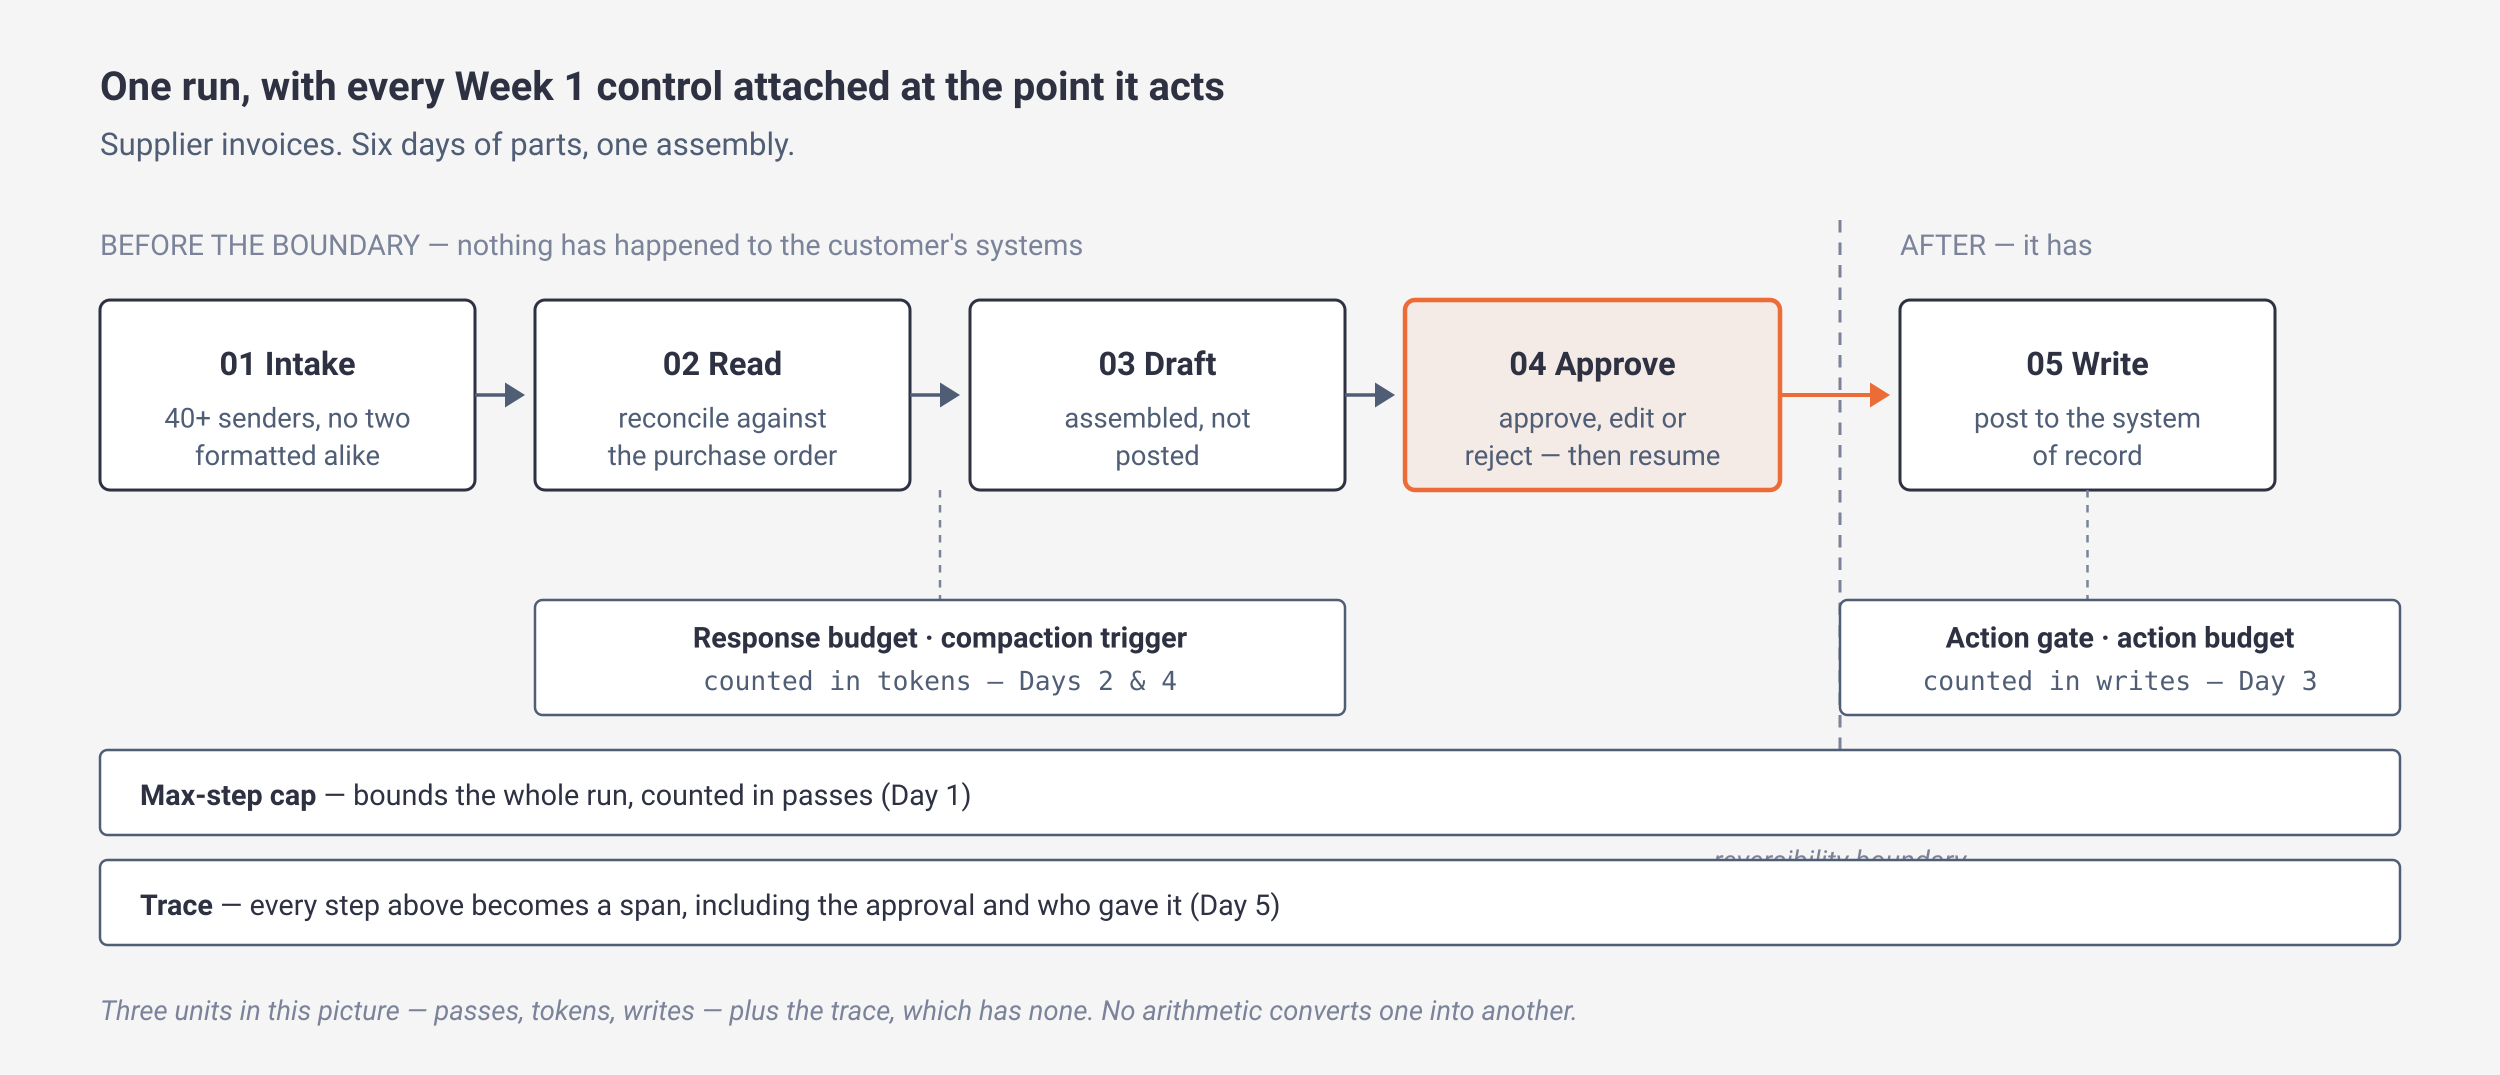
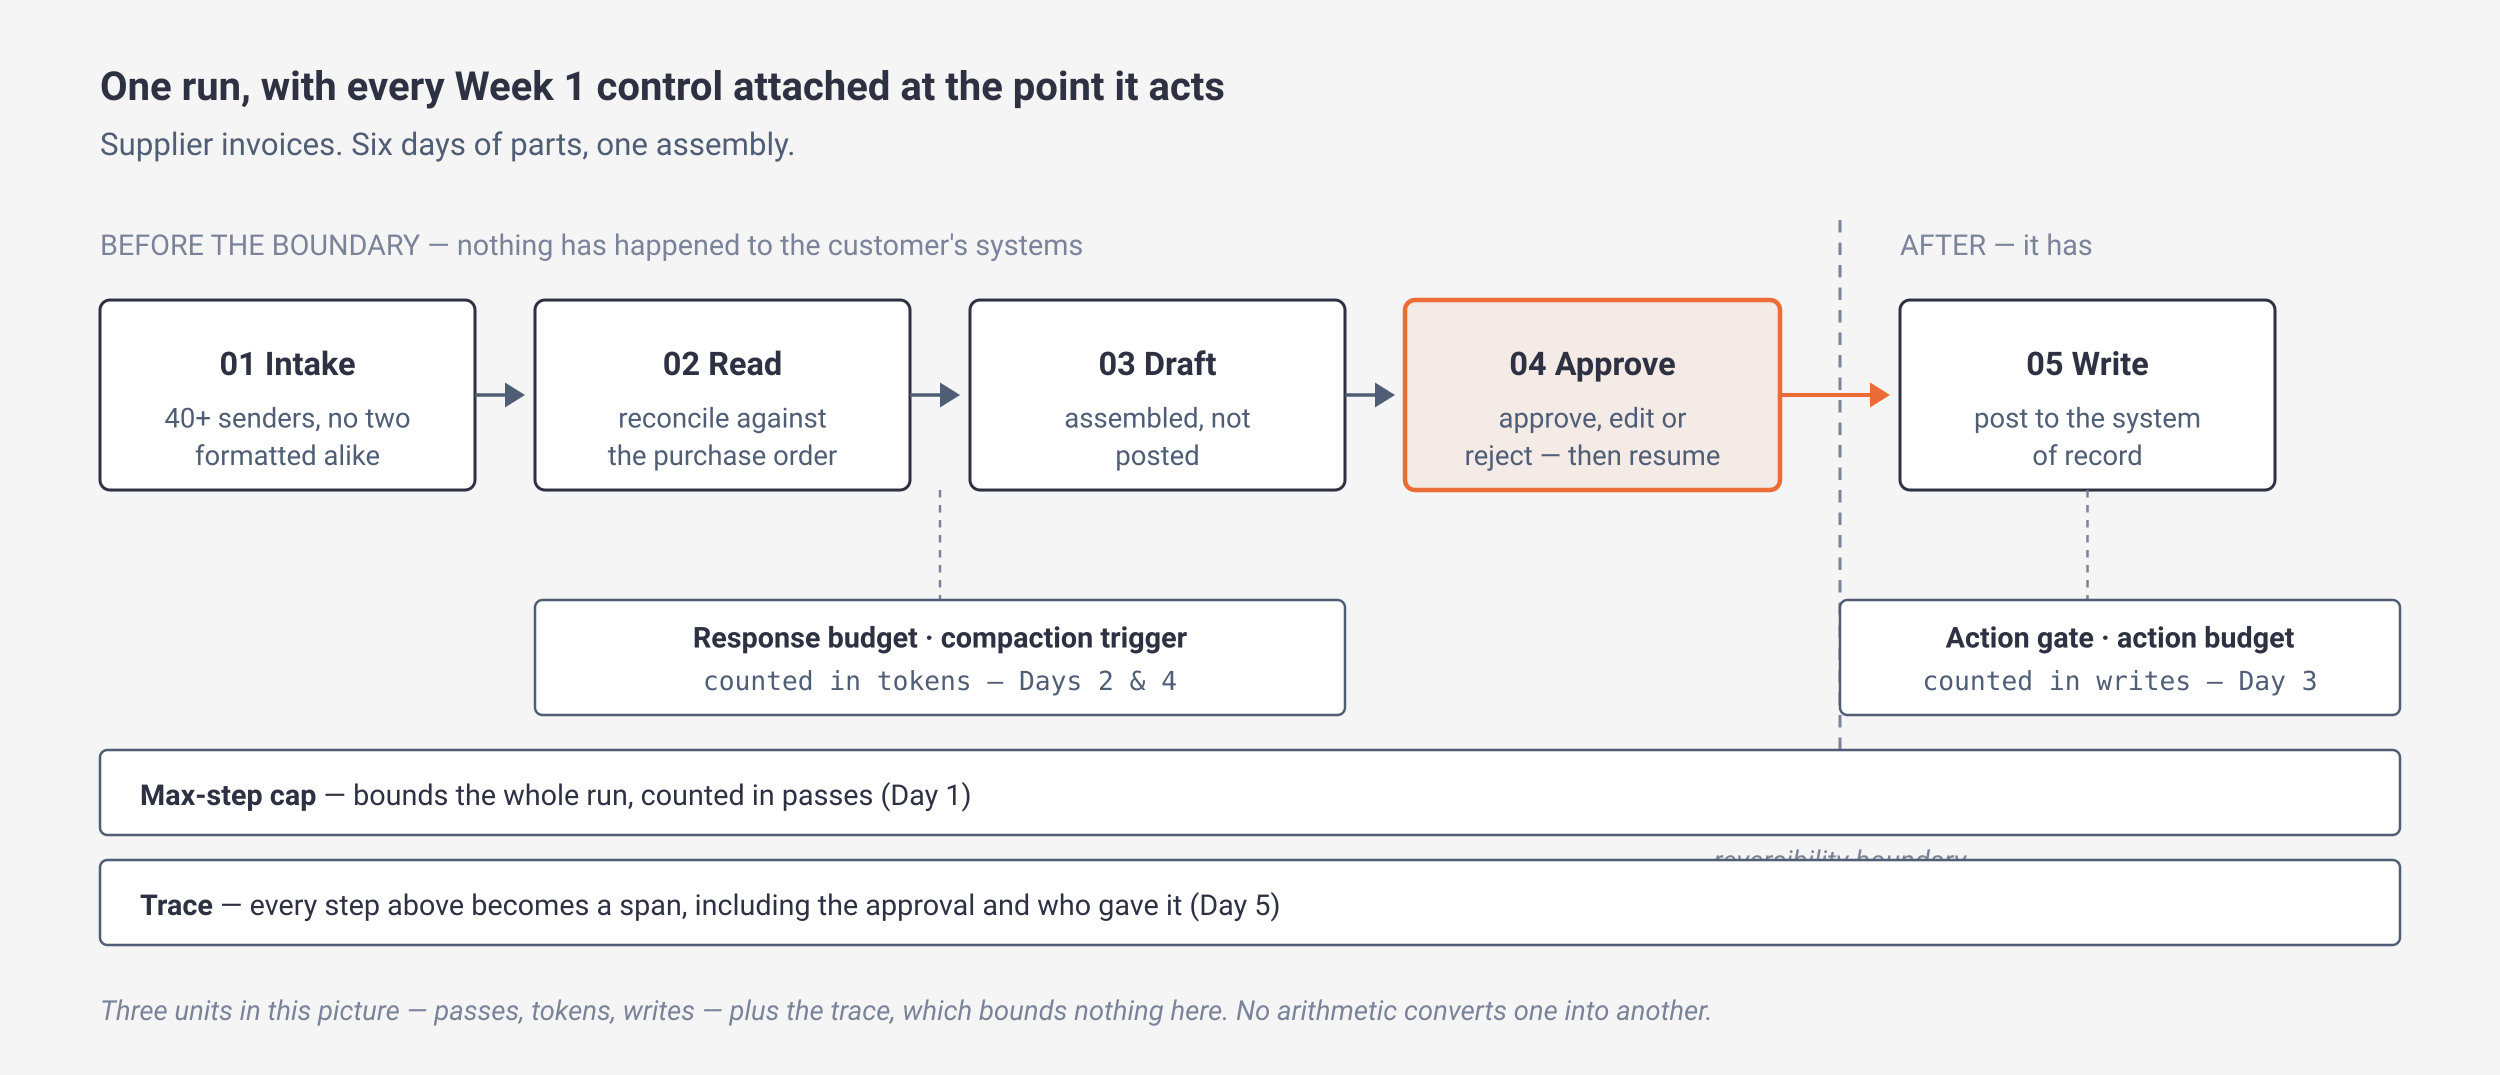
<svg xmlns="http://www.w3.org/2000/svg" viewBox="0 0 1000 430" width="1000" height="430" role="img" aria-labelledby="asTitle asDesc">
  <rect x="0" y="0" width="1000" height="430" fill="#f5f5f5" />
  <text x="40" y="40" font-family="ui-sans-serif, system-ui, -apple-system, Segoe UI, Roboto, sans-serif" font-size="16" font-weight="600" fill="#2d3142">One run, with every Week 1 control attached at the point it acts</text>
  <text x="40" y="62" font-family="ui-sans-serif, system-ui, -apple-system, Segoe UI, Roboto, sans-serif" font-size="12.5" fill="#4f5d75">Supplier invoices. Six days of parts, one assembly.</text>
  <text x="40" y="102" font-family="ui-sans-serif, system-ui, -apple-system, Segoe UI, Roboto, sans-serif" font-size="11.5" fill="#7a8399">BEFORE THE BOUNDARY — nothing has happened to the customer's systems</text>
  <text x="760" y="102" font-family="ui-sans-serif, system-ui, -apple-system, Segoe UI, Roboto, sans-serif" font-size="11.5" fill="#7a8399">AFTER — it has</text>
  <line x1="736" y1="88" x2="736" y2="330" stroke="#7a8399" stroke-width="1.2" stroke-dasharray="5 4" />
  <text x="736" y="348" text-anchor="middle" font-family="ui-sans-serif, system-ui, -apple-system, Segoe UI, Roboto, sans-serif" font-size="11" font-style="italic" fill="#7a8399">reversibility boundary</text>
  <rect x="40" y="120" width="150" height="76" rx="4" fill="#ffffff" stroke="#2d3142" stroke-width="1.2" />
  <text x="115" y="150" text-anchor="middle" font-family="ui-sans-serif, system-ui, -apple-system, Segoe UI, Roboto, sans-serif" font-size="13" font-weight="600" fill="#2d3142">01 Intake</text>
  <text x="115" y="171" text-anchor="middle" font-family="ui-sans-serif, system-ui, -apple-system, Segoe UI, Roboto, sans-serif" font-size="11" fill="#4f5d75">40+ senders, no two</text>
  <text x="115" y="186" text-anchor="middle" font-family="ui-sans-serif, system-ui, -apple-system, Segoe UI, Roboto, sans-serif" font-size="11" fill="#4f5d75">formatted alike</text>
  <rect x="214" y="120" width="150" height="76" rx="4" fill="#ffffff" stroke="#2d3142" stroke-width="1.2" />
  <text x="289" y="150" text-anchor="middle" font-family="ui-sans-serif, system-ui, -apple-system, Segoe UI, Roboto, sans-serif" font-size="13" font-weight="600" fill="#2d3142">02 Read</text>
  <text x="289" y="171" text-anchor="middle" font-family="ui-sans-serif, system-ui, -apple-system, Segoe UI, Roboto, sans-serif" font-size="11" fill="#4f5d75">reconcile against</text>
  <text x="289" y="186" text-anchor="middle" font-family="ui-sans-serif, system-ui, -apple-system, Segoe UI, Roboto, sans-serif" font-size="11" fill="#4f5d75">the purchase order</text>
  <rect x="388" y="120" width="150" height="76" rx="4" fill="#ffffff" stroke="#2d3142" stroke-width="1.2" />
  <text x="463" y="150" text-anchor="middle" font-family="ui-sans-serif, system-ui, -apple-system, Segoe UI, Roboto, sans-serif" font-size="13" font-weight="600" fill="#2d3142">03 Draft</text>
  <text x="463" y="171" text-anchor="middle" font-family="ui-sans-serif, system-ui, -apple-system, Segoe UI, Roboto, sans-serif" font-size="11" fill="#4f5d75">assembled, not</text>
  <text x="463" y="186" text-anchor="middle" font-family="ui-sans-serif, system-ui, -apple-system, Segoe UI, Roboto, sans-serif" font-size="11" fill="#4f5d75">posted</text>
  <rect x="562" y="120" width="150" height="76" rx="4" fill="rgba(235,108,54,0.08)" stroke="#eb6c36" stroke-width="1.8" />
  <text x="637" y="150" text-anchor="middle" font-family="ui-sans-serif, system-ui, -apple-system, Segoe UI, Roboto, sans-serif" font-size="13" font-weight="600" fill="#2d3142">04 Approve</text>
  <text x="637" y="171" text-anchor="middle" font-family="ui-sans-serif, system-ui, -apple-system, Segoe UI, Roboto, sans-serif" font-size="11" fill="#4f5d75">approve, edit or</text>
  <text x="637" y="186" text-anchor="middle" font-family="ui-sans-serif, system-ui, -apple-system, Segoe UI, Roboto, sans-serif" font-size="11" fill="#4f5d75">reject — then resume</text>
  <rect x="760" y="120" width="150" height="76" rx="4" fill="#ffffff" stroke="#2d3142" stroke-width="1.2" />
  <text x="835" y="150" text-anchor="middle" font-family="ui-sans-serif, system-ui, -apple-system, Segoe UI, Roboto, sans-serif" font-size="13" font-weight="600" fill="#2d3142">05 Write</text>
  <text x="835" y="171" text-anchor="middle" font-family="ui-sans-serif, system-ui, -apple-system, Segoe UI, Roboto, sans-serif" font-size="11" fill="#4f5d75">post to the system</text>
  <text x="835" y="186" text-anchor="middle" font-family="ui-sans-serif, system-ui, -apple-system, Segoe UI, Roboto, sans-serif" font-size="11" fill="#4f5d75">of record</text>
  <path d="M190 158 L208 158" stroke="#4f5d75" stroke-width="1.4" fill="none" />
  <path d="M202 153 L210 158 L202 163 Z" fill="#4f5d75" />
  <path d="M364 158 L382 158" stroke="#4f5d75" stroke-width="1.4" fill="none" />
  <path d="M376 153 L384 158 L376 163 Z" fill="#4f5d75" />
  <path d="M538 158 L556 158" stroke="#4f5d75" stroke-width="1.4" fill="none" />
  <path d="M550 153 L558 158 L550 163 Z" fill="#4f5d75" />
  <path d="M712 158 L754 158" stroke="#eb6c36" stroke-width="1.6" fill="none" />
  <path d="M748 153 L756 158 L748 163 Z" fill="#eb6c36" />
  <line x1="376" y1="196" x2="376" y2="240" stroke="#7a8399" stroke-width="1" stroke-dasharray="3 3" />
  <rect x="214" y="240" width="324" height="46" rx="3" fill="#ffffff" stroke="#4f5d75" stroke-width="1" />
  <text x="376" y="259" text-anchor="middle" font-family="ui-sans-serif, system-ui, -apple-system, Segoe UI, Roboto, sans-serif" font-size="11.5" font-weight="600" fill="#2d3142">Response budget · compaction trigger</text>
  <text x="376" y="276" text-anchor="middle" font-family="ui-monospace, SFMono-Regular, Menlo, monospace" font-size="10.5" fill="#4f5d75">counted in tokens — Days 2 &amp; 4</text>
  <line x1="835" y1="196" x2="835" y2="240" stroke="#7a8399" stroke-width="1" stroke-dasharray="3 3" />
  <rect x="736" y="240" width="224" height="46" rx="3" fill="#ffffff" stroke="#4f5d75" stroke-width="1" />
  <text x="848" y="259" text-anchor="middle" font-family="ui-sans-serif, system-ui, -apple-system, Segoe UI, Roboto, sans-serif" font-size="11.5" font-weight="600" fill="#2d3142">Action gate · action budget</text>
  <text x="848" y="276" text-anchor="middle" font-family="ui-monospace, SFMono-Regular, Menlo, monospace" font-size="10.5" fill="#4f5d75">counted in writes — Day 3</text>
  <rect x="40" y="300" width="920" height="34" rx="3" fill="#ffffff" stroke="#4f5d75" stroke-width="1" />
  <text x="56" y="322" font-family="ui-sans-serif, system-ui, -apple-system, Segoe UI, Roboto, sans-serif" font-size="11.5" fill="#2d3142">
    <tspan font-weight="600">Max-step cap</tspan> — bounds the whole run, counted in passes (Day 1)</text>
  <rect x="40" y="344" width="920" height="34" rx="3" fill="#ffffff" stroke="#4f5d75" stroke-width="1" />
  <text x="56" y="366" font-family="ui-sans-serif, system-ui, -apple-system, Segoe UI, Roboto, sans-serif" font-size="11.5" fill="#2d3142">
    <tspan font-weight="600">Trace</tspan> — every step above becomes a span, including the approval and who gave it (Day 5)</text>
-   <text x="40" y="408" font-family="ui-sans-serif, system-ui, -apple-system, Segoe UI, Roboto, sans-serif" font-size="11" font-style="italic" fill="#7a8399">Three units in this picture — passes, tokens, writes — plus the trace, which has none. No arithmetic converts one into another.</text>
+   <text x="40" y="408" font-family="ui-sans-serif, system-ui, -apple-system, Segoe UI, Roboto, sans-serif" font-size="11" font-style="italic" fill="#7a8399">Three units in this picture — passes, tokens, writes — plus the trace, which bounds nothing here. No arithmetic converts one into another.</text>
</svg>
